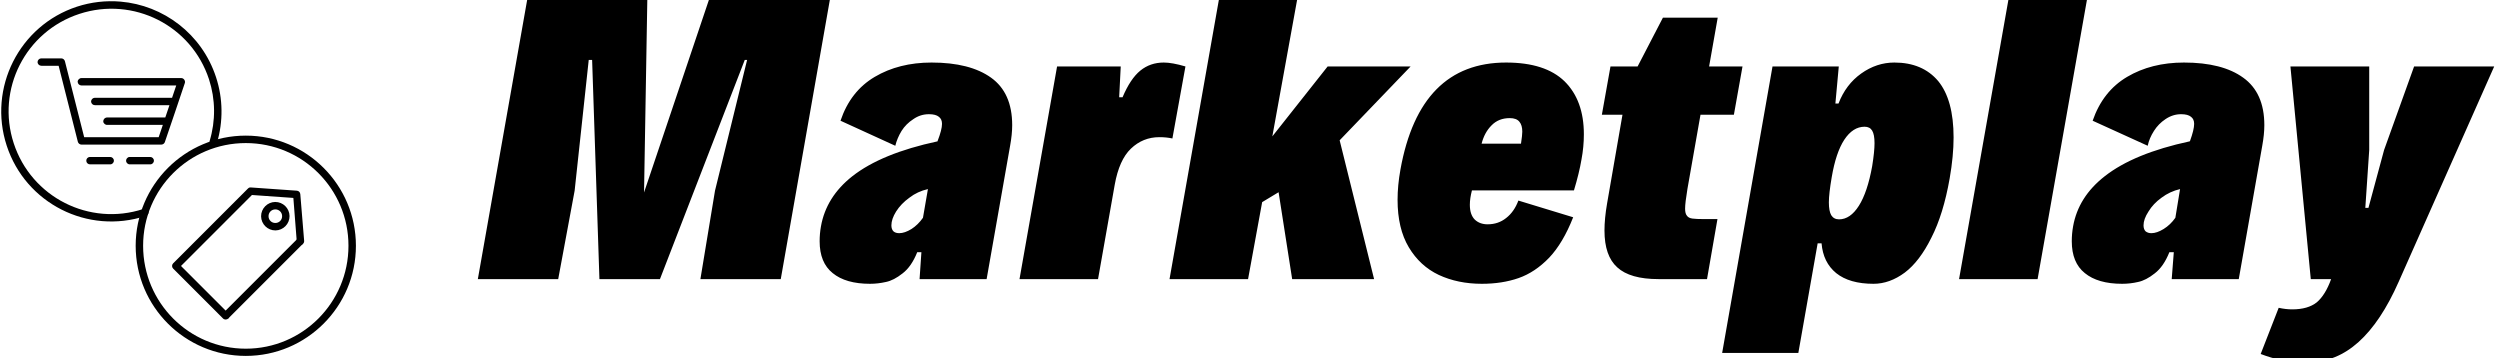
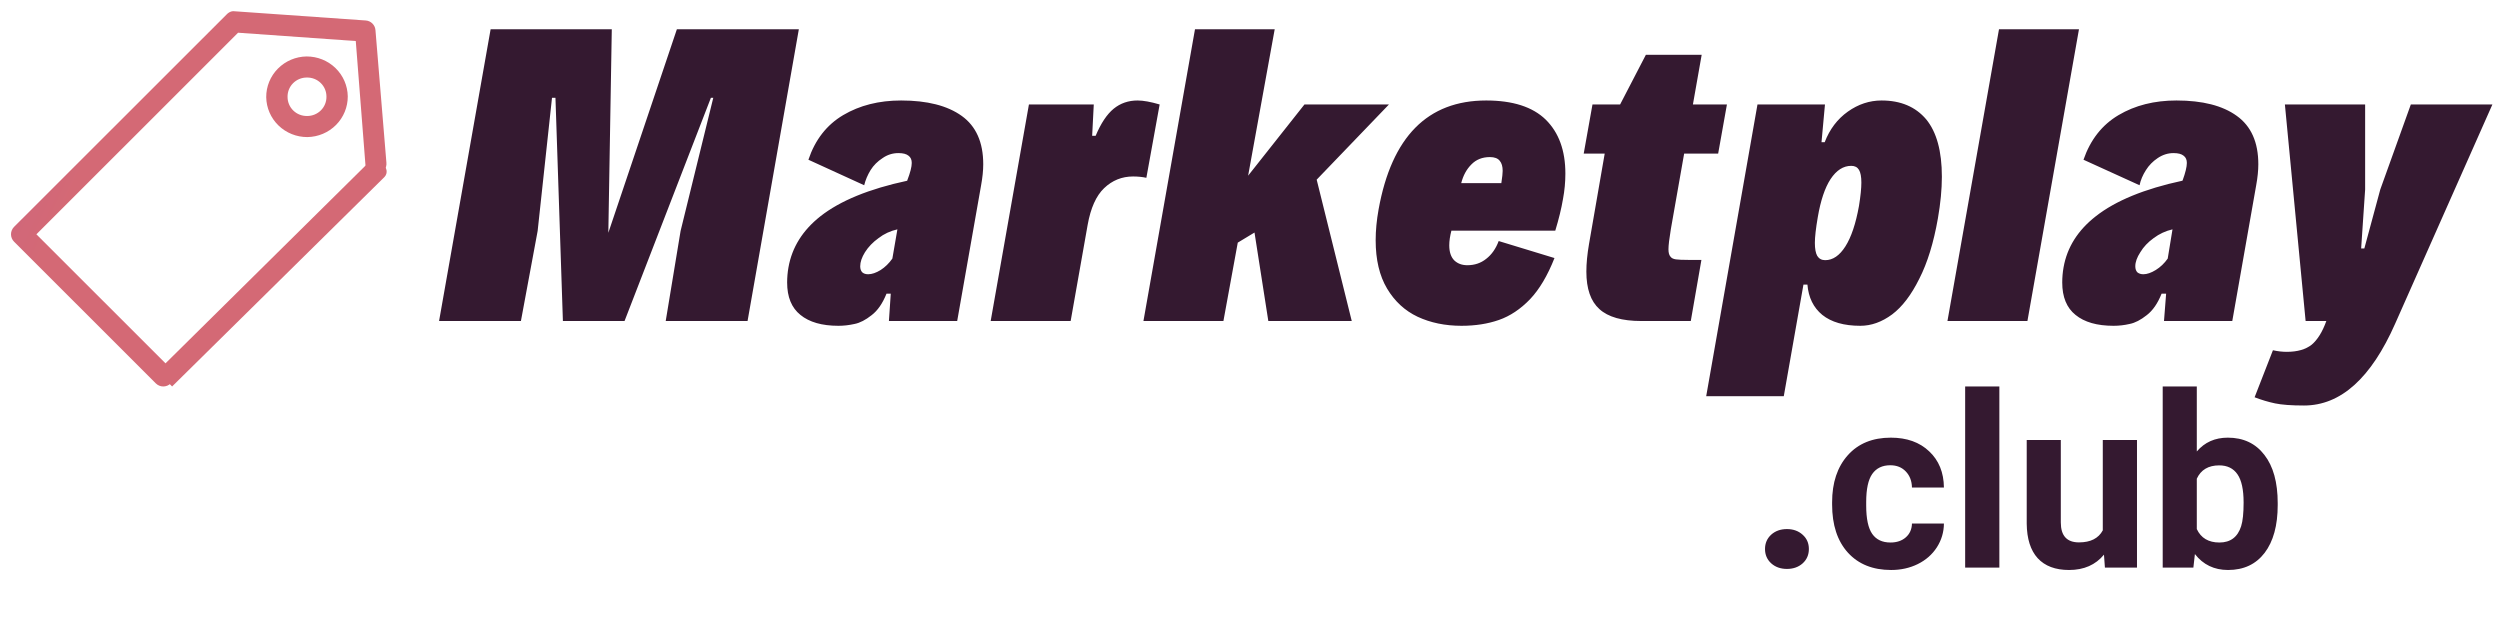
- <svg xmlns="http://www.w3.org/2000/svg" data-v-5f19e91b="" width="406" height="58" viewBox="0 0 406 58">
-   <g data-v-5f19e91b="" id="d64de44d-e46b-9c9c-1186-0945d38e6a1f" fill="black" transform="matrix(4.237288,0,0,4.237288,76.79597,-13.06368)">
-     <path d="M0.19 13.78L2.13 2.80L6.69 2.80L6.56 10.46L9.14 2.80L13.73 2.80L11.80 13.78L8.72 13.78L9.28 10.39L10.51 5.38L10.42 5.38L7.17 13.78L4.85 13.78L4.57 5.38L4.44 5.38L3.90 10.39L3.27 13.78L0.19 13.78ZM17.58 5.48L17.58 5.48Q19.05 5.48 19.86 6.06L19.86 6.06L19.86 6.06Q20.67 6.64 20.67 7.88L20.67 7.88L20.67 7.88Q20.67 8.23 20.59 8.67L20.59 8.67L19.69 13.78L17.12 13.78L17.19 12.75L17.03 12.75L17.03 12.75Q16.81 13.30 16.47 13.56L16.47 13.56L16.47 13.56Q16.13 13.83 15.83 13.89L15.83 13.89L15.83 13.89Q15.52 13.96 15.22 13.96L15.22 13.96L15.22 13.96Q14.29 13.96 13.79 13.55L13.79 13.55L13.79 13.55Q13.29 13.15 13.29 12.33L13.29 12.33L13.29 12.33Q13.29 12.04 13.34 11.76L13.34 11.76L13.34 11.76Q13.54 10.63 14.54 9.84L14.54 9.84L14.54 9.84Q15.66 8.96 17.81 8.50L17.81 8.50L17.81 8.49L17.81 8.49Q17.98 8.05 17.98 7.83L17.98 7.83L17.98 7.83Q17.98 7.65 17.86 7.56L17.86 7.56L17.86 7.56Q17.74 7.46 17.48 7.46L17.48 7.46L17.48 7.46Q17.15 7.46 16.88 7.65L16.88 7.65L16.88 7.65Q16.60 7.83 16.43 8.10L16.43 8.10L16.43 8.10Q16.26 8.38 16.19 8.67L16.19 8.67L14.09 7.71L14.09 7.71Q14.47 6.58 15.40 6.03L15.40 6.03L15.40 6.03Q16.33 5.48 17.58 5.48L17.58 5.48ZM16.34 12.02L16.34 12.02Q16.55 12.02 16.81 11.86L16.81 11.86L16.81 11.86Q17.06 11.70 17.25 11.43L17.25 11.43L17.44 10.33L17.44 10.33Q17.04 10.42 16.73 10.66L16.73 10.66L16.73 10.66Q16.41 10.89 16.22 11.19L16.22 11.19L16.22 11.19Q16.04 11.48 16.04 11.72L16.04 11.72L16.04 11.72Q16.04 11.87 16.12 11.95L16.12 11.95L16.12 11.95Q16.20 12.02 16.34 12.02L16.34 12.02ZM20.95 13.78L22.39 5.63L24.83 5.63L24.77 6.81L24.90 6.81L24.90 6.81Q25.20 6.10 25.58 5.79L25.58 5.79L25.58 5.79Q25.96 5.48 26.48 5.48L26.48 5.48L26.48 5.48Q26.80 5.48 27.31 5.63L27.31 5.63L26.81 8.39L26.81 8.39Q26.58 8.34 26.31 8.34L26.31 8.34L26.31 8.34Q25.68 8.34 25.22 8.78L25.22 8.78L25.22 8.78Q24.77 9.21 24.60 10.16L24.60 10.16L23.96 13.78L20.95 13.78ZM35.94 5.63L33.22 8.46L34.54 13.78L31.40 13.78L30.88 10.45L30.25 10.83L29.71 13.78L26.70 13.78L28.64 2.80L31.64 2.80L30.64 8.31L32.76 5.63L35.94 5.63ZM39.60 5.48L39.60 5.48Q41.10 5.48 41.84 6.20L41.84 6.20L41.84 6.20Q42.58 6.93 42.58 8.23L42.58 8.23L42.58 8.23Q42.58 8.71 42.49 9.19L42.49 9.19L42.49 9.19Q42.40 9.72 42.20 10.38L42.20 10.38L38.29 10.38L38.29 10.38Q38.21 10.69 38.21 10.93L38.21 10.93L38.21 10.93Q38.21 11.31 38.40 11.50L38.40 11.50L38.40 11.50Q38.59 11.68 38.89 11.68L38.89 11.68L38.89 11.68Q39.30 11.68 39.60 11.44L39.60 11.44L39.60 11.44Q39.91 11.20 40.07 10.77L40.07 10.77L42.17 11.41L42.17 11.41Q41.78 12.40 41.25 12.96L41.25 12.96L41.25 12.96Q40.71 13.52 40.08 13.74L40.08 13.74L40.08 13.74Q39.45 13.96 38.67 13.96L38.67 13.96L38.67 13.96Q37.75 13.96 37.02 13.62L37.02 13.62L37.02 13.62Q36.30 13.28 35.87 12.56L35.87 12.56L35.87 12.56Q35.44 11.84 35.44 10.74L35.44 10.74L35.44 10.74Q35.44 10.19 35.55 9.58L35.55 9.58L35.55 9.58Q36.29 5.48 39.60 5.48L39.60 5.48ZM39.74 7.61L39.74 7.61Q39.31 7.61 39.04 7.89L39.04 7.89L39.04 7.89Q38.77 8.16 38.66 8.59L38.66 8.59L40.17 8.59L40.17 8.59Q40.22 8.26 40.22 8.13L40.22 8.13L40.22 8.13Q40.22 7.88 40.11 7.75L40.11 7.75L40.11 7.75Q40.00 7.61 39.74 7.61L39.74 7.61ZM45.44 13.78L45.44 13.78Q44.35 13.78 43.86 13.33L43.86 13.33L43.86 13.33Q43.37 12.89 43.37 11.92L43.37 11.92L43.37 11.92Q43.37 11.46 43.47 10.88L43.47 10.88L44.06 7.48L43.27 7.48L43.60 5.63L44.64 5.63L45.61 3.76L47.71 3.76L47.38 5.63L48.66 5.63L48.33 7.48L47.05 7.48L46.55 10.32L46.55 10.32Q46.46 10.86 46.46 11.08L46.46 11.08L46.46 11.08Q46.46 11.27 46.53 11.35L46.53 11.35L46.53 11.35Q46.59 11.44 46.74 11.46L46.74 11.46L46.74 11.46Q46.88 11.48 47.20 11.48L47.20 11.48L47.70 11.48L47.30 13.78L45.44 13.78ZM47.88 16.61L49.81 5.63L52.35 5.63L52.22 7.05L52.34 7.05L52.34 7.05Q52.62 6.32 53.21 5.90L53.21 5.90L53.21 5.90Q53.80 5.48 54.48 5.48L54.48 5.48L54.48 5.48Q55.56 5.48 56.16 6.19L56.16 6.19L56.16 6.19Q56.75 6.91 56.75 8.35L56.75 8.35L56.75 8.35Q56.75 9.06 56.60 9.92L56.60 9.92L56.60 9.92Q56.36 11.29 55.90 12.19L55.90 12.19L55.90 12.19Q55.45 13.10 54.88 13.53L54.88 13.53L54.88 13.53Q54.30 13.96 53.68 13.96L53.68 13.96L53.68 13.96Q52.76 13.96 52.25 13.55L52.25 13.55L52.25 13.55Q51.75 13.14 51.69 12.41L51.69 12.41L51.54 12.41L50.80 16.61L47.88 16.61ZM52.36 11.49L52.36 11.49Q52.79 11.49 53.12 10.97L53.12 10.97L53.12 10.97Q53.45 10.45 53.63 9.45L53.63 9.45L53.63 9.45Q53.72 8.89 53.72 8.57L53.72 8.57L53.72 8.57Q53.72 8.24 53.63 8.09L53.63 8.09L53.63 8.09Q53.54 7.94 53.34 7.94L53.34 7.94L53.34 7.94Q52.89 7.94 52.56 8.44L52.56 8.44L52.56 8.44Q52.24 8.93 52.08 9.87L52.08 9.87L52.08 9.87Q51.97 10.51 51.97 10.84L51.97 10.84L51.97 10.84Q51.97 11.17 52.06 11.33L52.06 11.33L52.06 11.33Q52.16 11.49 52.36 11.49L52.36 11.49ZM56.96 13.78L58.90 2.80L61.91 2.80L59.97 13.78L56.96 13.78ZM65.58 5.48L65.58 5.48Q67.05 5.48 67.85 6.06L67.85 6.06L67.85 6.06Q68.66 6.64 68.66 7.88L68.66 7.88L68.66 7.88Q68.66 8.23 68.58 8.67L68.58 8.67L67.68 13.78L65.11 13.78L65.19 12.75L65.02 12.75L65.02 12.75Q64.80 13.30 64.46 13.56L64.46 13.56L64.46 13.56Q64.12 13.83 63.82 13.89L63.82 13.89L63.82 13.89Q63.52 13.96 63.21 13.96L63.21 13.96L63.21 13.96Q62.28 13.96 61.78 13.55L61.78 13.55L61.78 13.55Q61.28 13.15 61.28 12.33L61.28 12.33L61.28 12.33Q61.28 12.04 61.33 11.76L61.33 11.76L61.33 11.76Q61.53 10.63 62.54 9.84L62.54 9.84L62.54 9.84Q63.66 8.96 65.80 8.50L65.80 8.50L65.81 8.49L65.81 8.49Q65.97 8.05 65.97 7.83L65.97 7.83L65.97 7.83Q65.97 7.65 65.85 7.56L65.85 7.56L65.85 7.56Q65.73 7.46 65.47 7.46L65.47 7.46L65.47 7.46Q65.15 7.46 64.87 7.65L64.87 7.65L64.87 7.65Q64.60 7.83 64.43 8.10L64.43 8.10L64.43 8.10Q64.25 8.38 64.19 8.67L64.19 8.67L62.08 7.71L62.08 7.71Q62.47 6.58 63.40 6.03L63.40 6.03L63.40 6.03Q64.33 5.48 65.58 5.48L65.58 5.48ZM64.33 12.02L64.33 12.02Q64.54 12.02 64.80 11.86L64.80 11.86L64.80 11.86Q65.06 11.70 65.25 11.43L65.25 11.43L65.43 10.33L65.43 10.33Q65.04 10.42 64.72 10.66L64.72 10.66L64.72 10.66Q64.40 10.89 64.22 11.19L64.22 11.19L64.22 11.19Q64.03 11.48 64.03 11.72L64.03 11.72L64.03 11.72Q64.03 11.87 64.11 11.95L64.11 11.95L64.11 11.95Q64.20 12.02 64.33 12.02L64.33 12.02ZM70.38 16.96L70.38 16.96Q69.67 16.96 69.29 16.88L69.29 16.88L69.29 16.88Q68.91 16.80 68.52 16.65L68.52 16.65L69.21 14.88L69.21 14.88Q69.48 14.94 69.73 14.94L69.73 14.94L69.73 14.94Q70.33 14.94 70.67 14.67L70.67 14.67L70.67 14.67Q71.00 14.39 71.22 13.78L71.22 13.78L70.44 13.78L69.66 5.63L72.68 5.63L72.68 8.83L72.53 11.05L72.65 11.05L73.25 8.83L74.40 5.63L77.47 5.63L73.81 13.88L73.81 13.88Q72.45 16.96 70.38 16.96L70.38 16.96Z" />
-   </g>
-   <g data-v-5f19e91b="" id="30610546-a29c-d844-0477-4050d424fd7e" transform="matrix(0.8000102,0,0,0.8000102,-11.00075,-11.00106)" stroke="none" fill="black">
-     <g color="#000">
-       <path style="text-indent:0;text-transform:none;block-progression:tb" d="M63.646 41.283c-12.335 0-22.354 10.021-22.354 22.359C41.292 75.979 51.31 86 63.646 86 75.98 86 86 75.98 86 63.642c0-12.338-10.02-22.359-22.354-22.359zm0 1.512c11.524 0 20.843 9.32 20.843 20.847 0 11.526-9.319 20.891-20.843 20.891-11.525 0-20.843-9.365-20.843-20.891 0-11.527 9.318-20.847 20.843-20.847z" overflow="visible" />
-       <path style="text-indent:0;text-transform:none;block-progression:tb" d="M38.225 14.08a22.398 22.398 0 0 0-8.844 1.022c-11.723 3.838-18.103 16.5-14.266 28.226 3.838 11.725 16.453 18.106 28.177 14.269a.75.75 0 1 0-.445-1.423c-10.953 3.586-22.724-2.38-26.31-13.335-3.584-10.955 2.38-22.684 13.333-26.27 10.953-3.585 22.725 2.336 26.31 13.29a20.877 20.877 0 0 1 .133 12.491.766.766 0 1 0 1.467.445 22.353 22.353 0 0 0-.178-13.38c-2.878-8.794-10.698-14.603-19.377-15.335zM64.46 51.804a.75.75 0 0 0-.375.219L48.899 67.21a.75.75 0 0 0 0 1.063L59.023 78.4a.751.751 0 1 0 1.062-1.063l-9.593-9.594 14.405-14.408 8.406.594.687 8.813a.753.753 0 1 0 1.5-.125l-.781-9.47a.75.75 0 0 0-.688-.687l-9.343-.656a.75.75 0 0 0-.218 0z" overflow="visible" />
-       <path style="text-indent:0;text-transform:none;block-progression:tb" d="M74.209 62.149L59.023 77.337l1.062 1.063L75.271 63.21 74.21 62.15zM69.612 54.748a2.903 2.903 0 0 0-2.86 2.918 2.903 2.903 0 0 0 2.917 2.86 2.903 2.903 0 0 0 2.86-2.917 2.903 2.903 0 0 0-2.917-2.86zm.015 1.511a1.36 1.36 0 0 1 1.392 1.365 1.362 1.362 0 0 1-1.365 1.391 1.36 1.36 0 0 1-1.39-1.364 1.361 1.361 0 0 1 1.363-1.392zM22.09 25.601a.78.78 0 0 0-.72.782.78.78 0 0 0 .782.719h3.5l3.905 15.438c.082.317.392.56.719.563h16.248a.773.773 0 0 0 .688-.5c1.407-4.024 2.695-8 4.062-12.001.16-.454-.238-1.008-.719-1h-20.28c-.395-.006-.76.354-.76.75a.78.78 0 0 0 .76.75h19.249l-.844 2.5H32.963a.78.78 0 0 0-.725.782.78.78 0 0 0 .788.718h15.123l-.844 2.5H35.4a.782.782 0 0 0-.687.813c.033.393.42.72.812.688h11.28l-.843 2.5H30.838l-3.906-15.408a.773.773 0 0 0-.718-.594h-4.125zM31.932 45.616a.753.753 0 0 0 .125 1.5h4.062a.75.75 0 1 0 0-1.5h-4.062a.75.75 0 0 0-.125 0zM40.025 45.616a.754.754 0 0 0 .156 1.5h4.062a.75.75 0 1 0 0-1.5h-4.062a.75.75 0 0 0-.156 0z" overflow="visible" />
-     </g>
-   </g>
+ <svg xmlns="http://www.w3.org/2000/svg" width="207" height="52" viewBox="0 0 207 52" fill="none">
+   <path d="M36.355 26.58L40.623 2.424H50.656L50.37 19.276L56.045 2.424H66.144L61.898 26.58H55.121L56.353 19.122L59.059 8.1H58.861L51.712 26.58H46.608L45.992 8.1H45.706L44.517 19.122L43.132 26.58H36.355ZM74.614 8.32C76.769 8.32 78.442 8.745 79.629 9.596C80.817 10.447 81.412 11.781 81.412 13.6C81.412 14.113 81.353 14.693 81.236 15.338L79.255 26.58H73.602L73.755 24.314H73.403C73.081 25.121 72.67 25.715 72.171 26.096C71.673 26.492 71.204 26.734 70.763 26.822C70.309 26.925 69.862 26.976 69.421 26.976C68.058 26.976 67.009 26.675 66.275 26.074C65.542 25.487 65.175 24.593 65.175 23.39C65.175 22.965 65.212 22.547 65.285 22.136C65.579 20.479 66.459 19.071 67.925 17.912C69.568 16.621 71.966 15.639 75.12 14.964V14.942C75.369 14.297 75.493 13.813 75.493 13.49C75.493 13.226 75.406 13.028 75.23 12.896C75.053 12.749 74.775 12.676 74.394 12.676C73.909 12.676 73.469 12.815 73.073 13.094C72.663 13.358 72.333 13.688 72.084 14.084C71.834 14.495 71.658 14.913 71.555 15.338L66.936 13.226C67.493 11.569 68.454 10.337 69.817 9.53C71.181 8.723 72.78 8.32 74.614 8.32ZM71.885 22.708C72.194 22.708 72.538 22.591 72.919 22.356C73.286 22.121 73.609 21.806 73.888 21.41L74.305 18.99C73.719 19.122 73.198 19.364 72.743 19.716C72.274 20.053 71.9 20.442 71.621 20.882C71.358 21.307 71.225 21.696 71.225 22.048C71.225 22.268 71.284 22.437 71.401 22.554C71.519 22.657 71.68 22.708 71.885 22.708ZM82.028 26.58L85.195 8.65H90.564L90.431 11.246H90.718C91.157 10.205 91.656 9.457 92.213 9.002C92.771 8.547 93.431 8.32 94.194 8.32C94.663 8.32 95.272 8.43 96.019 8.65L94.919 14.722C94.582 14.649 94.216 14.612 93.82 14.612C92.895 14.612 92.096 14.935 91.421 15.58C90.761 16.211 90.307 17.223 90.058 18.616L88.65 26.58H82.028ZM115.005 8.65L109.021 14.876L111.925 26.58H105.017L103.873 19.254L102.487 20.09L101.299 26.58H94.677L98.945 2.424H105.545L103.345 14.546L108.009 8.65H115.005ZM123.057 8.32C125.257 8.32 126.9 8.848 127.985 9.904C129.071 10.975 129.613 12.463 129.613 14.37C129.613 15.074 129.547 15.778 129.415 16.482C129.283 17.259 129.071 18.132 128.777 19.1H120.175C120.058 19.555 119.999 19.958 119.999 20.31C119.999 20.867 120.139 21.285 120.417 21.564C120.696 21.828 121.055 21.96 121.495 21.96C122.097 21.96 122.617 21.784 123.057 21.432C123.512 21.08 123.857 20.589 124.091 19.958L128.711 21.366C128.139 22.818 127.465 23.955 126.687 24.776C125.895 25.597 125.037 26.169 124.113 26.492C123.189 26.815 122.155 26.976 121.011 26.976C119.662 26.976 118.452 26.727 117.381 26.228C116.325 25.729 115.482 24.952 114.851 23.896C114.221 22.84 113.905 21.505 113.905 19.892C113.905 19.085 113.986 18.235 114.147 17.34C115.233 11.327 118.203 8.32 123.057 8.32ZM123.365 13.006C122.735 13.006 122.221 13.211 121.825 13.622C121.429 14.018 121.151 14.531 120.989 15.162H124.311C124.385 14.678 124.421 14.341 124.421 14.15C124.421 13.783 124.341 13.505 124.179 13.314C124.018 13.109 123.747 13.006 123.365 13.006ZM135.905 26.58C134.307 26.58 133.148 26.25 132.429 25.59C131.711 24.945 131.351 23.911 131.351 22.488C131.351 21.813 131.425 21.051 131.571 20.2L132.869 12.72H131.131L131.857 8.65H134.145L136.279 4.536H140.899L140.173 8.65H142.989L142.263 12.72H139.447L138.347 18.968C138.215 19.76 138.149 20.317 138.149 20.64C138.149 20.919 138.201 21.117 138.303 21.234C138.391 21.366 138.545 21.447 138.765 21.476C138.971 21.505 139.308 21.52 139.777 21.52H140.877L139.997 26.58H135.905ZM141.273 32.806L145.519 8.65H151.107L150.821 11.774H151.085C151.496 10.703 152.134 9.86 152.999 9.244C153.865 8.628 154.796 8.32 155.793 8.32C157.377 8.32 158.609 8.841 159.489 9.882C160.355 10.938 160.787 12.522 160.787 14.634C160.787 15.675 160.677 16.827 160.457 18.088C160.105 20.097 159.592 21.762 158.917 23.082C158.257 24.417 157.509 25.399 156.673 26.03C155.823 26.661 154.943 26.976 154.033 26.976C152.684 26.976 151.635 26.675 150.887 26.074C150.154 25.473 149.743 24.637 149.655 23.566H149.325L147.697 32.806H141.273ZM151.129 21.542C151.76 21.542 152.317 21.161 152.801 20.398C153.285 19.635 153.659 18.521 153.923 17.054C154.055 16.233 154.121 15.587 154.121 15.118C154.121 14.634 154.055 14.282 153.923 14.062C153.791 13.842 153.579 13.732 153.285 13.732C152.625 13.732 152.053 14.099 151.569 14.832C151.1 15.551 150.748 16.599 150.513 17.978C150.352 18.917 150.271 19.628 150.271 20.112C150.271 20.596 150.337 20.955 150.469 21.19C150.616 21.425 150.836 21.542 151.129 21.542ZM161.249 26.58L165.517 2.424H172.139L167.871 26.58H161.249ZM180.213 8.32C182.369 8.32 184.034 8.745 185.207 9.596C186.395 10.447 186.989 11.781 186.989 13.6C186.989 14.113 186.931 14.693 186.813 15.338L184.833 26.58H179.179L179.355 24.314H178.981C178.659 25.121 178.248 25.715 177.749 26.096C177.251 26.492 176.781 26.734 176.341 26.822C175.901 26.925 175.454 26.976 174.999 26.976C173.635 26.976 172.587 26.675 171.853 26.074C171.12 25.487 170.753 24.593 170.753 23.39C170.753 22.965 170.79 22.547 170.863 22.136C171.157 20.479 172.044 19.071 173.525 17.912C175.168 16.621 177.559 15.639 180.697 14.964L180.719 14.942C180.954 14.297 181.071 13.813 181.071 13.49C181.071 13.226 180.983 13.028 180.807 12.896C180.631 12.749 180.353 12.676 179.971 12.676C179.502 12.676 179.062 12.815 178.651 13.094C178.255 13.358 177.933 13.688 177.683 14.084C177.419 14.495 177.243 14.913 177.155 15.338L172.513 13.226C173.085 11.569 174.053 10.337 175.417 9.53C176.781 8.723 178.38 8.32 180.213 8.32ZM177.463 22.708C177.771 22.708 178.116 22.591 178.497 22.356C178.879 22.121 179.209 21.806 179.487 21.41L179.883 18.99C179.311 19.122 178.791 19.364 178.321 19.716C177.852 20.053 177.485 20.442 177.221 20.882C176.943 21.307 176.803 21.696 176.803 22.048C176.803 22.268 176.862 22.437 176.979 22.554C177.111 22.657 177.273 22.708 177.463 22.708ZM190.773 33.576C189.732 33.576 188.933 33.517 188.375 33.4C187.818 33.283 187.253 33.114 186.681 32.894L188.199 29C188.595 29.088 188.977 29.132 189.343 29.132C190.223 29.132 190.913 28.934 191.411 28.538C191.895 28.127 192.299 27.475 192.621 26.58H190.905L189.189 8.65H195.833V15.69L195.503 20.574H195.767L197.087 15.69L199.617 8.65H206.371L198.319 26.8C196.325 31.317 193.809 33.576 190.773 33.576Z" fill="#341930" />
+   <path d="M147.959 43.807C148.48 43.807 148.913 43.963 149.258 44.275C149.603 44.581 149.775 44.975 149.775 45.457C149.775 45.939 149.603 46.336 149.258 46.648C148.913 46.954 148.48 47.107 147.959 47.107C147.432 47.107 146.995 46.951 146.65 46.639C146.312 46.326 146.143 45.932 146.143 45.457C146.143 44.982 146.312 44.588 146.65 44.275C146.995 43.963 147.432 43.807 147.959 43.807ZM156.533 44.92C157.054 44.92 157.477 44.777 157.803 44.49C158.128 44.204 158.298 43.823 158.311 43.348H160.957C160.951 44.064 160.755 44.721 160.371 45.32C159.987 45.913 159.46 46.375 158.789 46.707C158.125 47.033 157.389 47.195 156.582 47.195C155.072 47.195 153.88 46.717 153.008 45.76C152.135 44.796 151.699 43.468 151.699 41.775V41.59C151.699 39.962 152.132 38.663 152.998 37.693C153.864 36.723 155.052 36.238 156.562 36.238C157.884 36.238 158.942 36.616 159.736 37.371C160.537 38.12 160.944 39.119 160.957 40.369H158.311C158.298 39.822 158.128 39.38 157.803 39.041C157.477 38.696 157.048 38.523 156.514 38.523C155.856 38.523 155.358 38.764 155.02 39.246C154.688 39.721 154.521 40.496 154.521 41.57V41.863C154.521 42.95 154.688 43.732 155.02 44.207C155.352 44.682 155.856 44.92 156.533 44.92ZM165.547 47H162.715V32H165.547V47ZM174.209 45.926C173.512 46.772 172.549 47.195 171.318 47.195C170.186 47.195 169.32 46.87 168.721 46.219C168.128 45.568 167.826 44.614 167.812 43.357V36.434H170.635V43.26C170.635 44.36 171.136 44.91 172.139 44.91C173.096 44.91 173.753 44.578 174.111 43.914V36.434H176.943V47H174.287L174.209 45.926ZM188.594 41.815C188.594 43.507 188.232 44.829 187.51 45.779C186.787 46.723 185.778 47.195 184.482 47.195C183.337 47.195 182.422 46.756 181.738 45.877L181.611 47H179.072V32H181.895V37.381C182.546 36.619 183.402 36.238 184.463 36.238C185.752 36.238 186.761 36.714 187.49 37.664C188.226 38.608 188.594 39.94 188.594 41.658V41.815ZM185.771 41.609C185.771 40.542 185.602 39.764 185.264 39.275C184.925 38.781 184.421 38.533 183.75 38.533C182.852 38.533 182.233 38.901 181.895 39.637V43.807C182.24 44.549 182.865 44.92 183.77 44.92C184.681 44.92 185.28 44.471 185.566 43.572C185.703 43.143 185.771 42.488 185.771 41.609Z" fill="#341930" />
+   <path d="M19.206 0.936C19.04 0.976 18.888 1.064 18.772 1.19L1.166 18.783C1.085 18.863 1.021 18.959 0.977 19.065C0.933 19.171 0.91 19.284 0.91 19.398C0.91 19.513 0.933 19.626 0.977 19.732C1.021 19.837 1.085 19.933 1.166 20.014L12.903 31.745C12.984 31.826 13.08 31.89 13.186 31.934C13.291 31.978 13.405 32 13.519 32C13.634 32 13.747 31.977 13.852 31.934C13.958 31.89 14.054 31.826 14.135 31.745C14.216 31.664 14.28 31.568 14.324 31.462C14.367 31.357 14.39 31.244 14.39 31.129C14.39 31.015 14.367 30.902 14.323 30.796C14.28 30.691 14.215 30.595 14.134 30.514L3.013 19.4L19.713 2.709L29.458 3.398L30.255 13.607C30.261 13.724 30.29 13.838 30.341 13.943C30.392 14.049 30.464 14.142 30.552 14.219C30.64 14.296 30.743 14.355 30.854 14.391C30.965 14.428 31.082 14.442 31.199 14.432C31.316 14.422 31.429 14.389 31.533 14.335C31.636 14.28 31.728 14.206 31.802 14.115C31.876 14.025 31.931 13.92 31.964 13.808C31.997 13.696 32.007 13.578 31.994 13.462L31.088 2.492C31.072 2.286 30.982 2.093 30.836 1.947C30.69 1.801 30.497 1.712 30.291 1.696L19.459 0.936C19.375 0.924 19.29 0.924 19.206 0.936Z" fill="url(#paint0_linear)" />
+   <path d="M30.758 13.225L13.009 30.772L14.25 32L31.822 14.668C32.148 14.347 32.048 13.799 31.631 13.613L30.759 13.226L30.758 13.225ZM25.385 4.674C24.491 4.687 23.638 5.049 23.012 5.68C22.386 6.311 22.038 7.161 22.043 8.045C22.056 8.929 22.421 9.772 23.06 10.391C23.698 11.009 24.558 11.354 25.452 11.35C26.346 11.336 27.199 10.975 27.825 10.344C28.451 9.713 28.799 8.863 28.795 7.979C28.782 7.096 28.416 6.253 27.777 5.634C27.139 5.016 26.279 4.671 25.385 4.675V4.674ZM25.403 6.42C25.615 6.415 25.826 6.452 26.024 6.529C26.222 6.606 26.401 6.722 26.553 6.869C26.705 7.016 26.825 7.191 26.907 7.385C26.989 7.579 27.031 7.787 27.03 7.997C27.034 8.207 26.996 8.415 26.918 8.61C26.84 8.805 26.723 8.983 26.575 9.132C26.426 9.282 26.248 9.401 26.053 9.482C25.857 9.563 25.647 9.604 25.434 9.604C25.222 9.608 25.012 9.571 24.814 9.494C24.617 9.417 24.437 9.301 24.286 9.154C24.135 9.008 24.014 8.832 23.933 8.639C23.851 8.445 23.809 8.238 23.81 8.028C23.805 7.818 23.843 7.61 23.921 7.415C23.998 7.22 24.115 7.042 24.264 6.892C24.412 6.742 24.589 6.623 24.785 6.542C24.98 6.461 25.191 6.419 25.403 6.42Z" fill="url(#paint1_linear)" />
+   <defs>
+     <linearGradient id="paint0_linear" x1="-47.673" y1="-37.524" x2="16.922" y2="-7.379" gradientUnits="userSpaceOnUse">
+       <stop stop-color="#8E42D3" />
+       <stop offset="1" stop-color="#D46975" />
+     </linearGradient>
+     <linearGradient id="paint1_linear" x1="-45.983" y1="-21.338" x2="10.876" y2="5.485" gradientUnits="userSpaceOnUse">
+       <stop stop-color="#8E42D3" />
+       <stop offset="1" stop-color="#D46975" />
+     </linearGradient>
+   </defs>
</svg>
